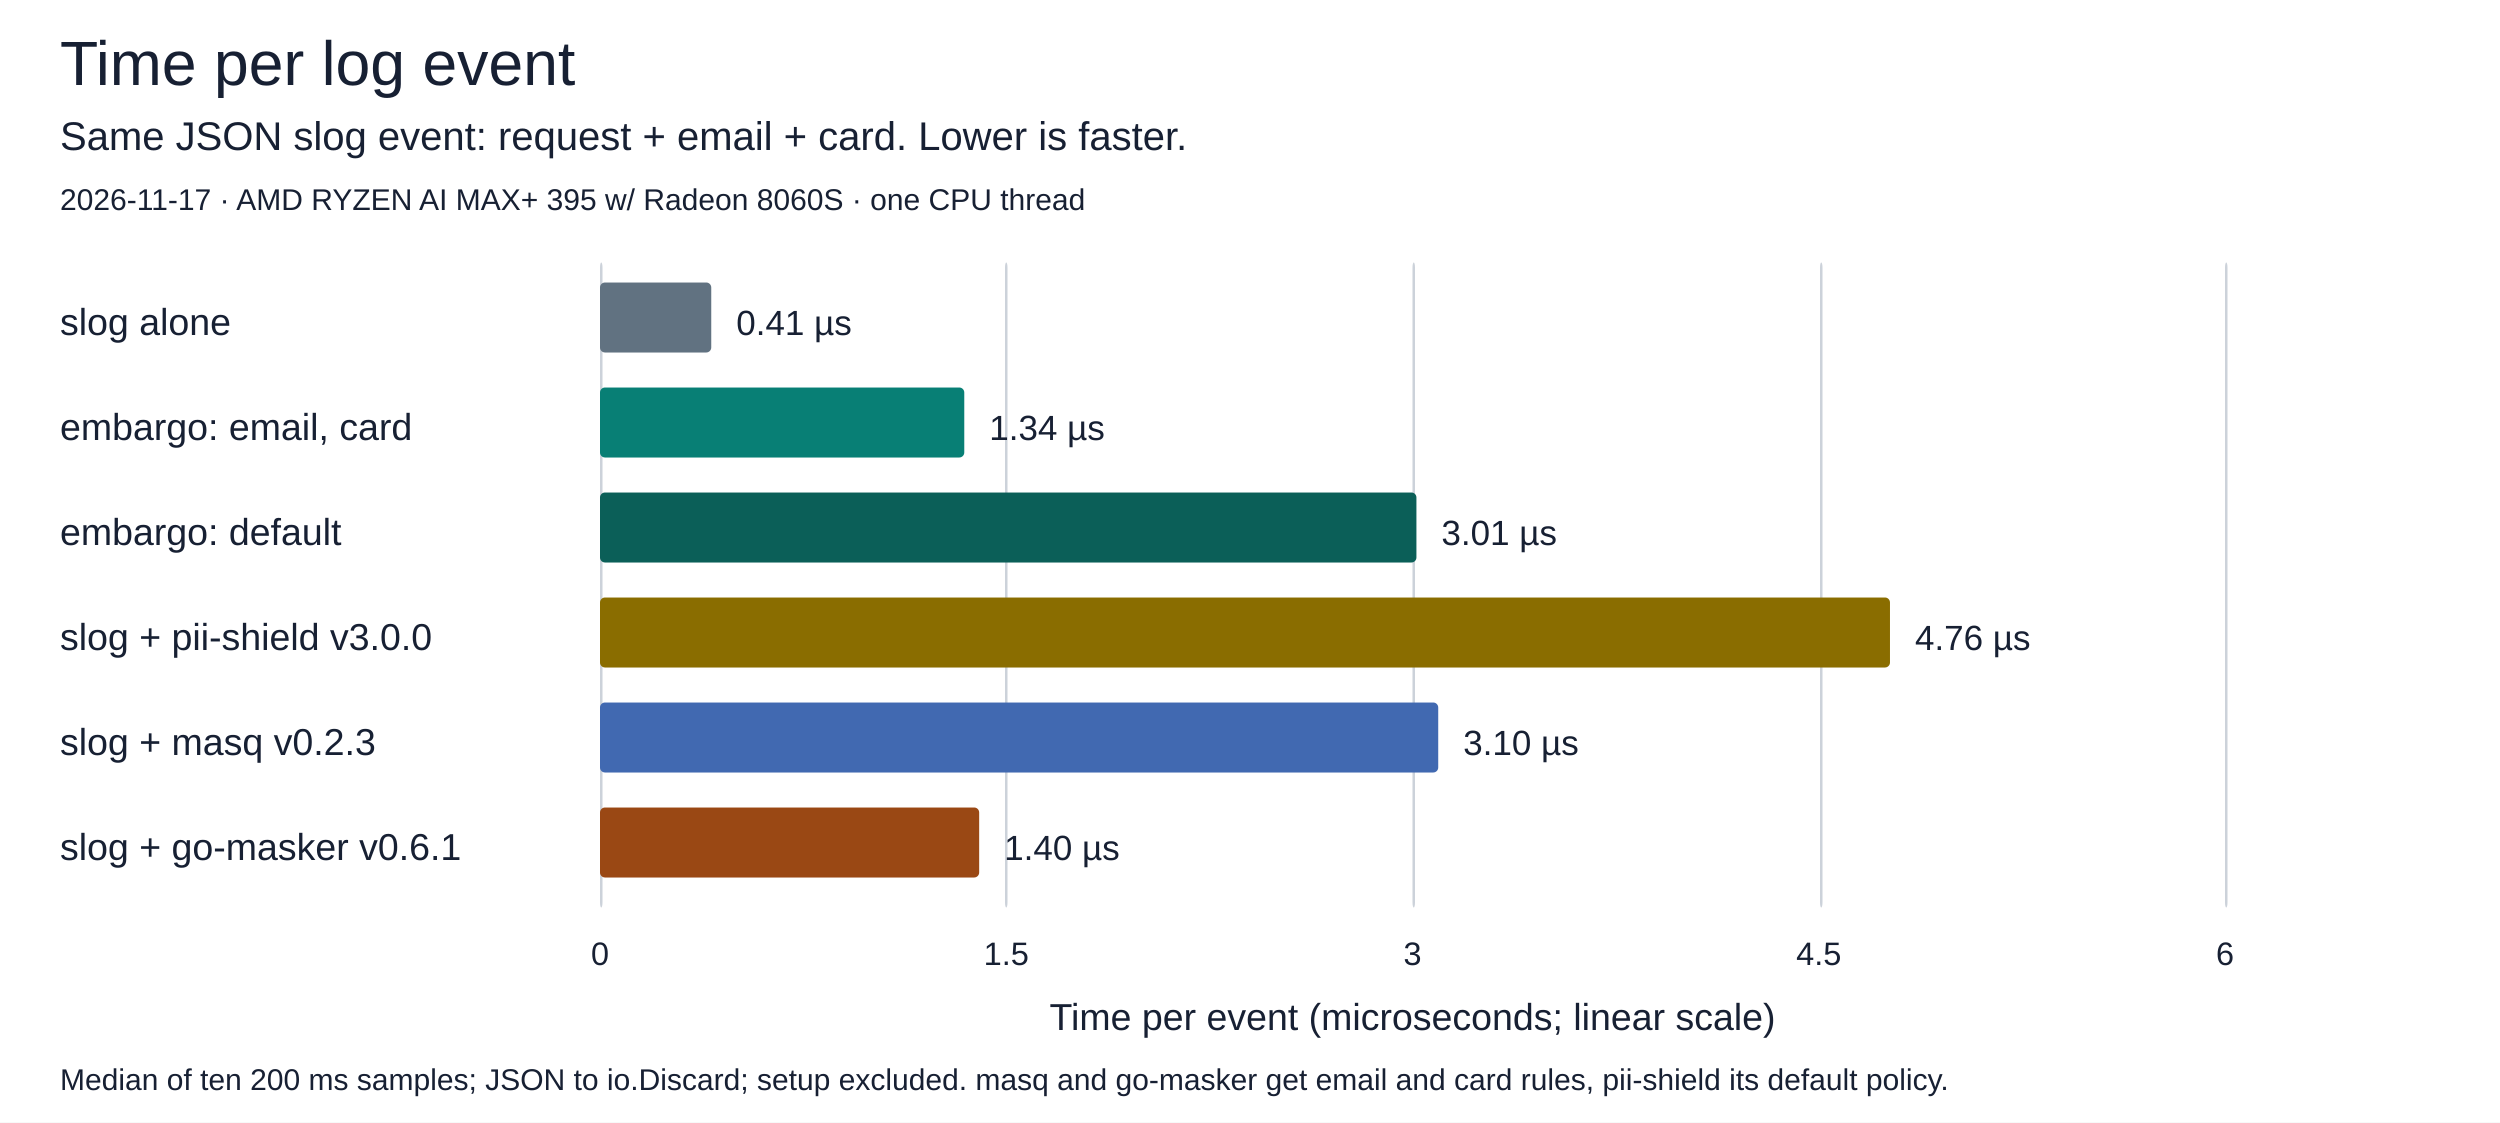
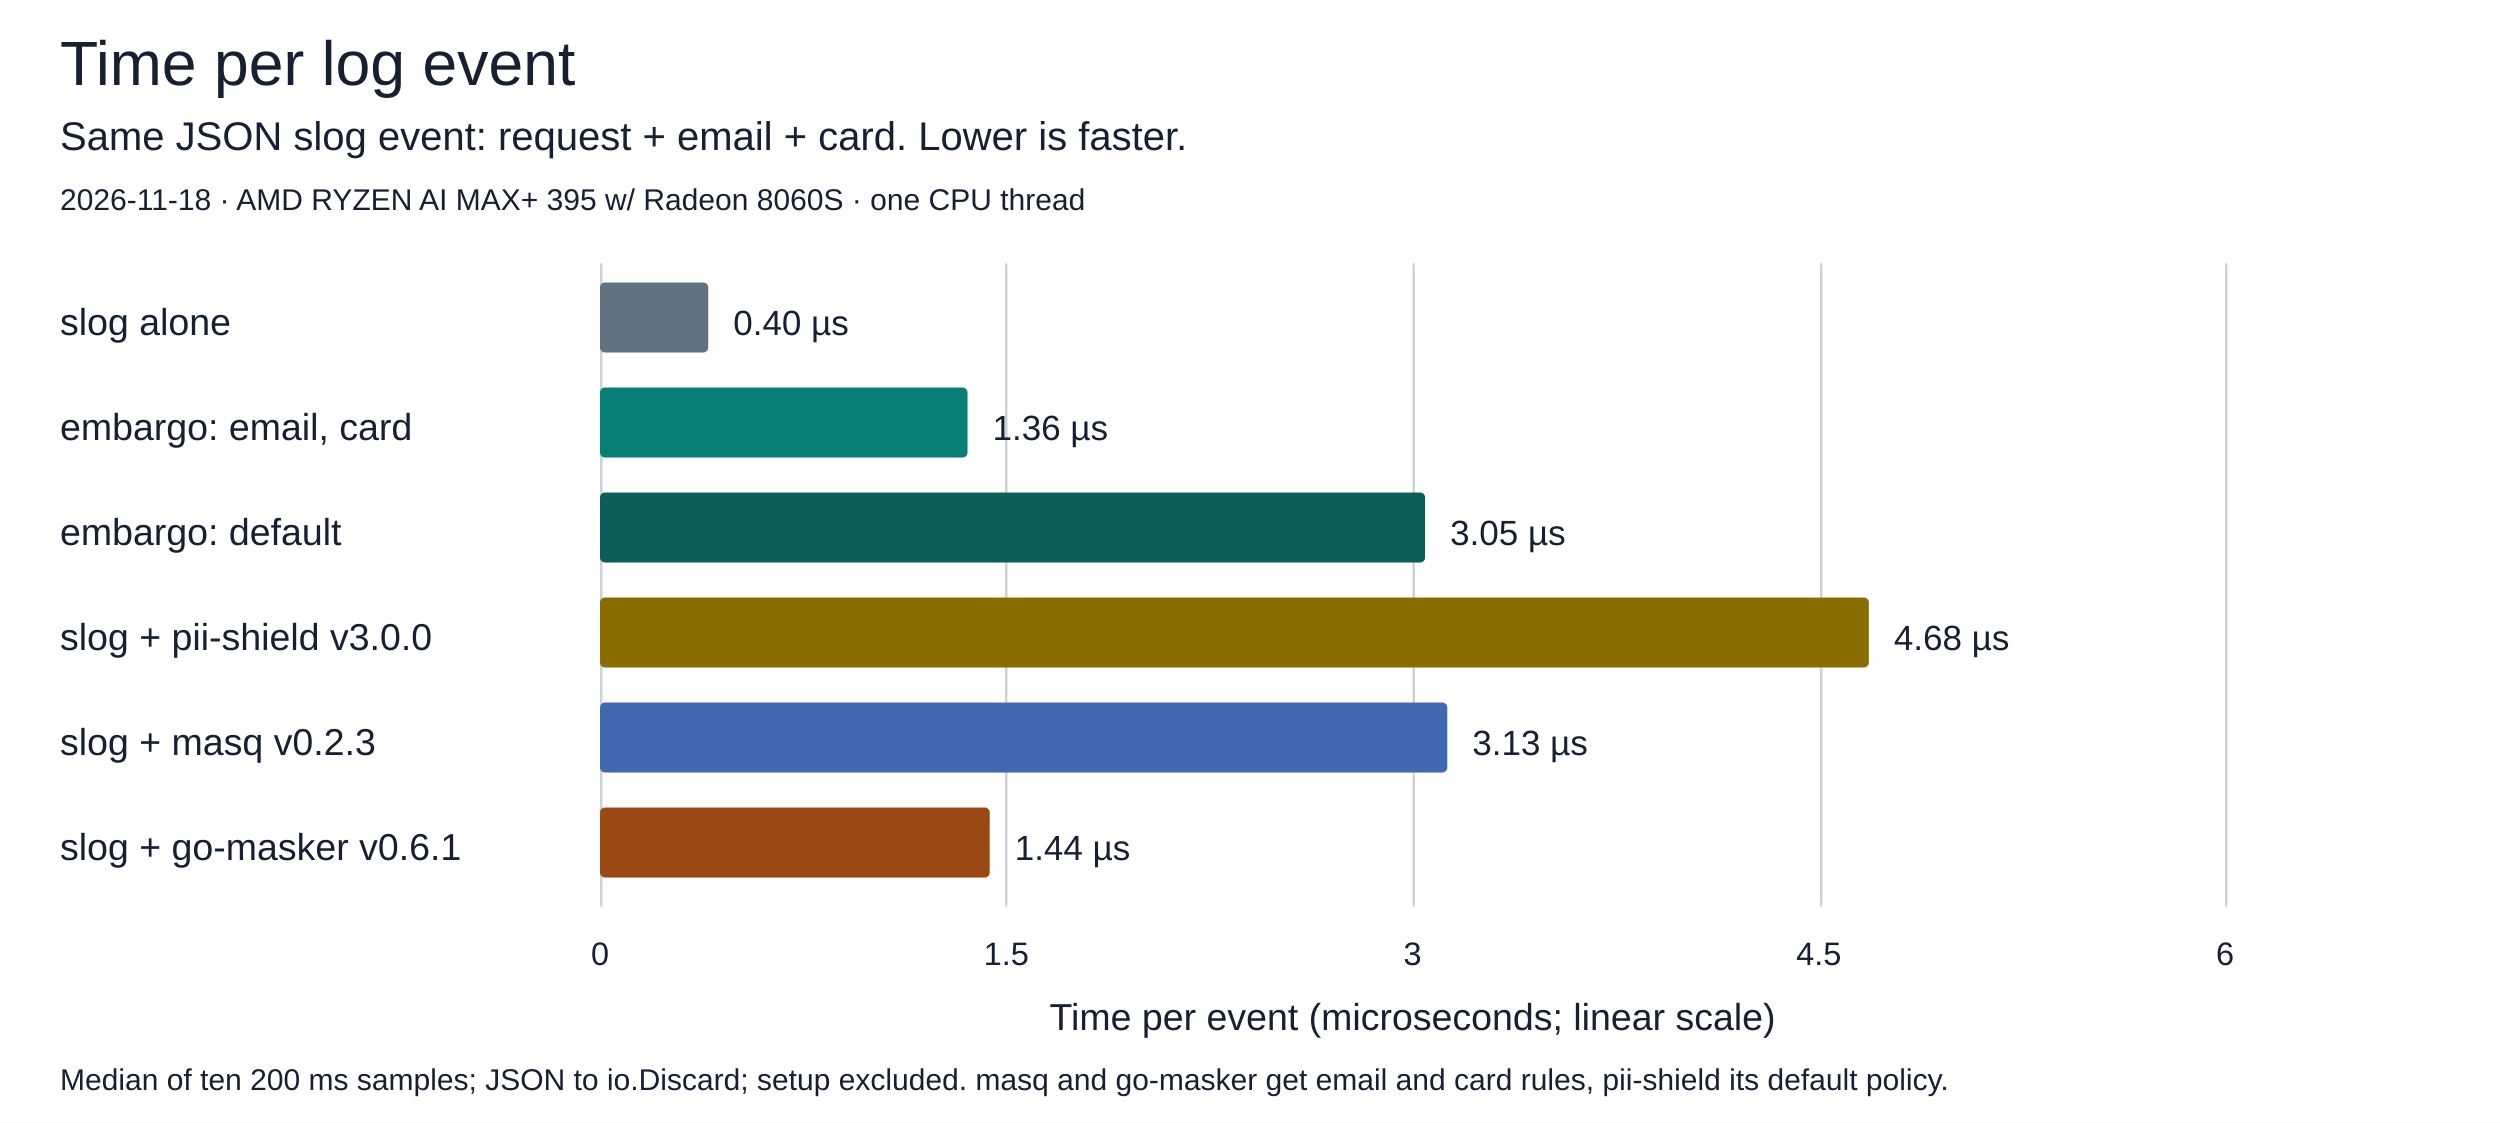
<svg xmlns="http://www.w3.org/2000/svg" width="1000" height="449" viewBox="0 0 1000 449" role="img">
  <rect width="100%" height="100%" fill="white" />
  <g font-family="Arial, sans-serif" font-size="15" fill="#172033">
    <text x="24" y="34" font-size="25" fill="#172033" text-anchor="start">Time per log event</text>
    <text x="24" y="60" font-size="16" fill="#172033" text-anchor="start">Same JSON slog event: request + email + card. Lower is faster.</text>
-     <text x="24" y="84" font-size="12" fill="#172033" text-anchor="start">2026-11-17 · AMD RYZEN AI MAX+ 395 w/ Radeon 8060S · one CPU thread</text>
+     <text x="24" y="84" font-size="12" fill="#172033" text-anchor="start">2026-11-18 · AMD RYZEN AI MAX+ 395 w/ Radeon 8060S · one CPU thread</text>
    <rect x="240" y="105" width="1.00" height="258" rx="2" fill="#ccd2da" />
    <text x="240.0" y="386" font-size="13" fill="#172033" text-anchor="middle">0</text>
    <rect x="402" y="105" width="1.00" height="258" rx="2" fill="#ccd2da" />
    <text x="402.5" y="386" font-size="13" fill="#172033" text-anchor="middle">1.5</text>
    <rect x="565" y="105" width="1.00" height="258" rx="2" fill="#ccd2da" />
    <text x="565.0" y="386" font-size="13" fill="#172033" text-anchor="middle">3</text>
    <rect x="728" y="105" width="1.00" height="258" rx="2" fill="#ccd2da" />
    <text x="727.5" y="386" font-size="13" fill="#172033" text-anchor="middle">4.5</text>
    <rect x="890" y="105" width="1.00" height="258" rx="2" fill="#ccd2da" />
    <text x="890.0" y="386" font-size="13" fill="#172033" text-anchor="middle">6</text>
    <text x="24" y="134" font-size="15" fill="#172033" text-anchor="start">slog alone</text>
-     <rect x="240" y="113" width="44.50" height="28" rx="2" fill="#617281" />
-     <text x="294.5" y="134" font-size="14" fill="#172033" text-anchor="start">0.41 µs</text>
+     <rect x="240" y="113" width="43.30" height="28" rx="2" fill="#617281" />
+     <text x="293.3" y="134" font-size="14" fill="#172033" text-anchor="start">0.40 µs</text>
    <text x="24" y="176" font-size="15" fill="#172033" text-anchor="start">embargo: email, card</text>
-     <rect x="240" y="155" width="145.71" height="28" rx="2" fill="#087f75" />
-     <text x="395.71" y="176" font-size="14" fill="#172033" text-anchor="start">1.34 µs</text>
+     <rect x="240" y="155" width="147.01" height="28" rx="2" fill="#087f75" />
+     <text x="397.01" y="176" font-size="14" fill="#172033" text-anchor="start">1.36 µs</text>
    <text x="24" y="218" font-size="15" fill="#172033" text-anchor="start">embargo: default</text>
-     <rect x="240" y="197" width="326.57" height="28" rx="2" fill="#0b5f58" />
-     <text x="576.57" y="218" font-size="14" fill="#172033" text-anchor="start">3.01 µs</text>
+     <rect x="240" y="197" width="330.04" height="28" rx="2" fill="#0b5f58" />
+     <text x="580.04" y="218" font-size="14" fill="#172033" text-anchor="start">3.05 µs</text>
    <text x="24" y="260" font-size="15" fill="#172033" text-anchor="start">slog + pii-shield v3.0.0</text>
-     <rect x="240" y="239" width="515.99" height="28" rx="2" fill="#8a6d00" />
-     <text x="765.99" y="260" font-size="14" fill="#172033" text-anchor="start">4.76 µs</text>
+     <rect x="240" y="239" width="507.54" height="28" rx="2" fill="#8a6d00" />
+     <text x="757.54" y="260" font-size="14" fill="#172033" text-anchor="start">4.68 µs</text>
    <text x="24" y="302" font-size="15" fill="#172033" text-anchor="start">slog + masq v0.2.3</text>
-     <rect x="240" y="281" width="335.29" height="28" rx="2" fill="#4169b1" />
-     <text x="585.29" y="302" font-size="14" fill="#172033" text-anchor="start">3.10 µs</text>
+     <rect x="240" y="281" width="338.92" height="28" rx="2" fill="#4169b1" />
+     <text x="588.92" y="302" font-size="14" fill="#172033" text-anchor="start">3.13 µs</text>
    <text x="24" y="344" font-size="15" fill="#172033" text-anchor="start">slog + go-masker v0.6.1</text>
-     <rect x="240" y="323" width="151.67" height="28" rx="2" fill="#9a4814" />
-     <text x="401.67" y="344" font-size="14" fill="#172033" text-anchor="start">1.40 µs</text>
+     <rect x="240" y="323" width="155.89" height="28" rx="2" fill="#9a4814" />
+     <text x="405.89" y="344" font-size="14" fill="#172033" text-anchor="start">1.44 µs</text>
    <text x="565.0" y="412" font-size="15" fill="#172033" text-anchor="middle">Time per event (microseconds; linear scale)</text>
    <text x="24" y="436" font-size="12" fill="#172033" text-anchor="start">Median of ten 200 ms samples; JSON to io.Discard; setup excluded. masq and go-masker get email and card rules, pii-shield its default policy.</text>
  </g>
</svg>
